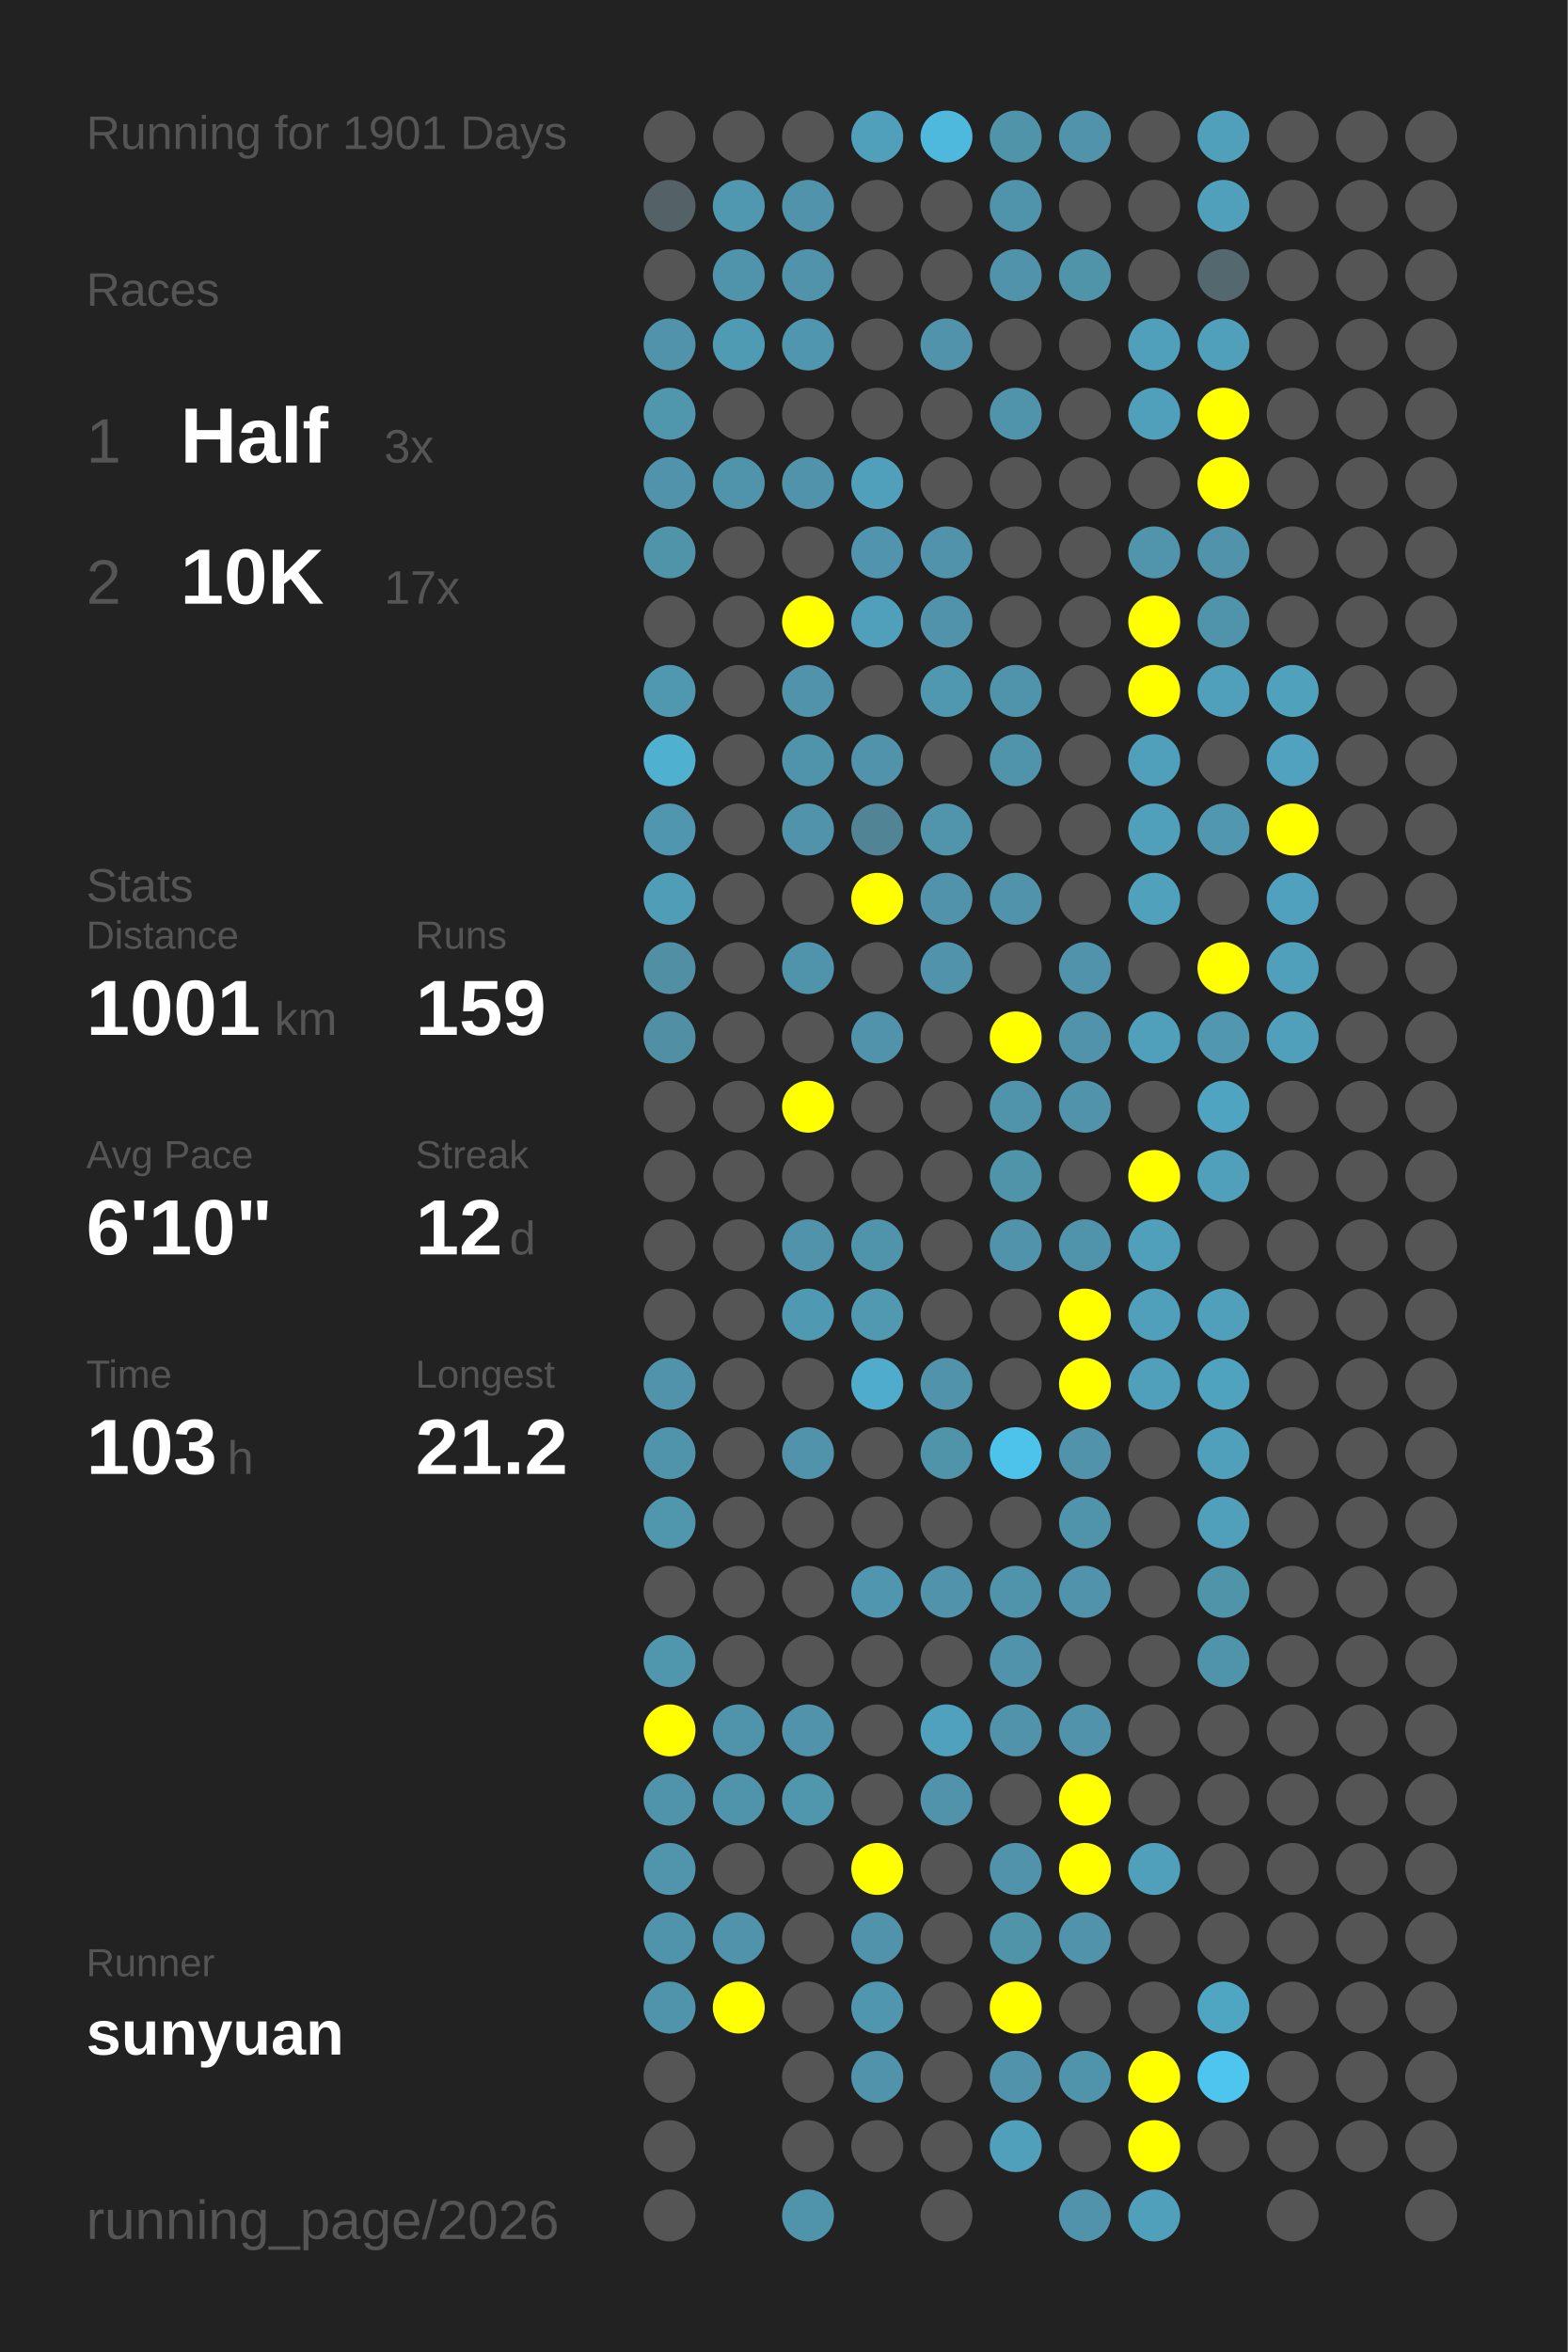
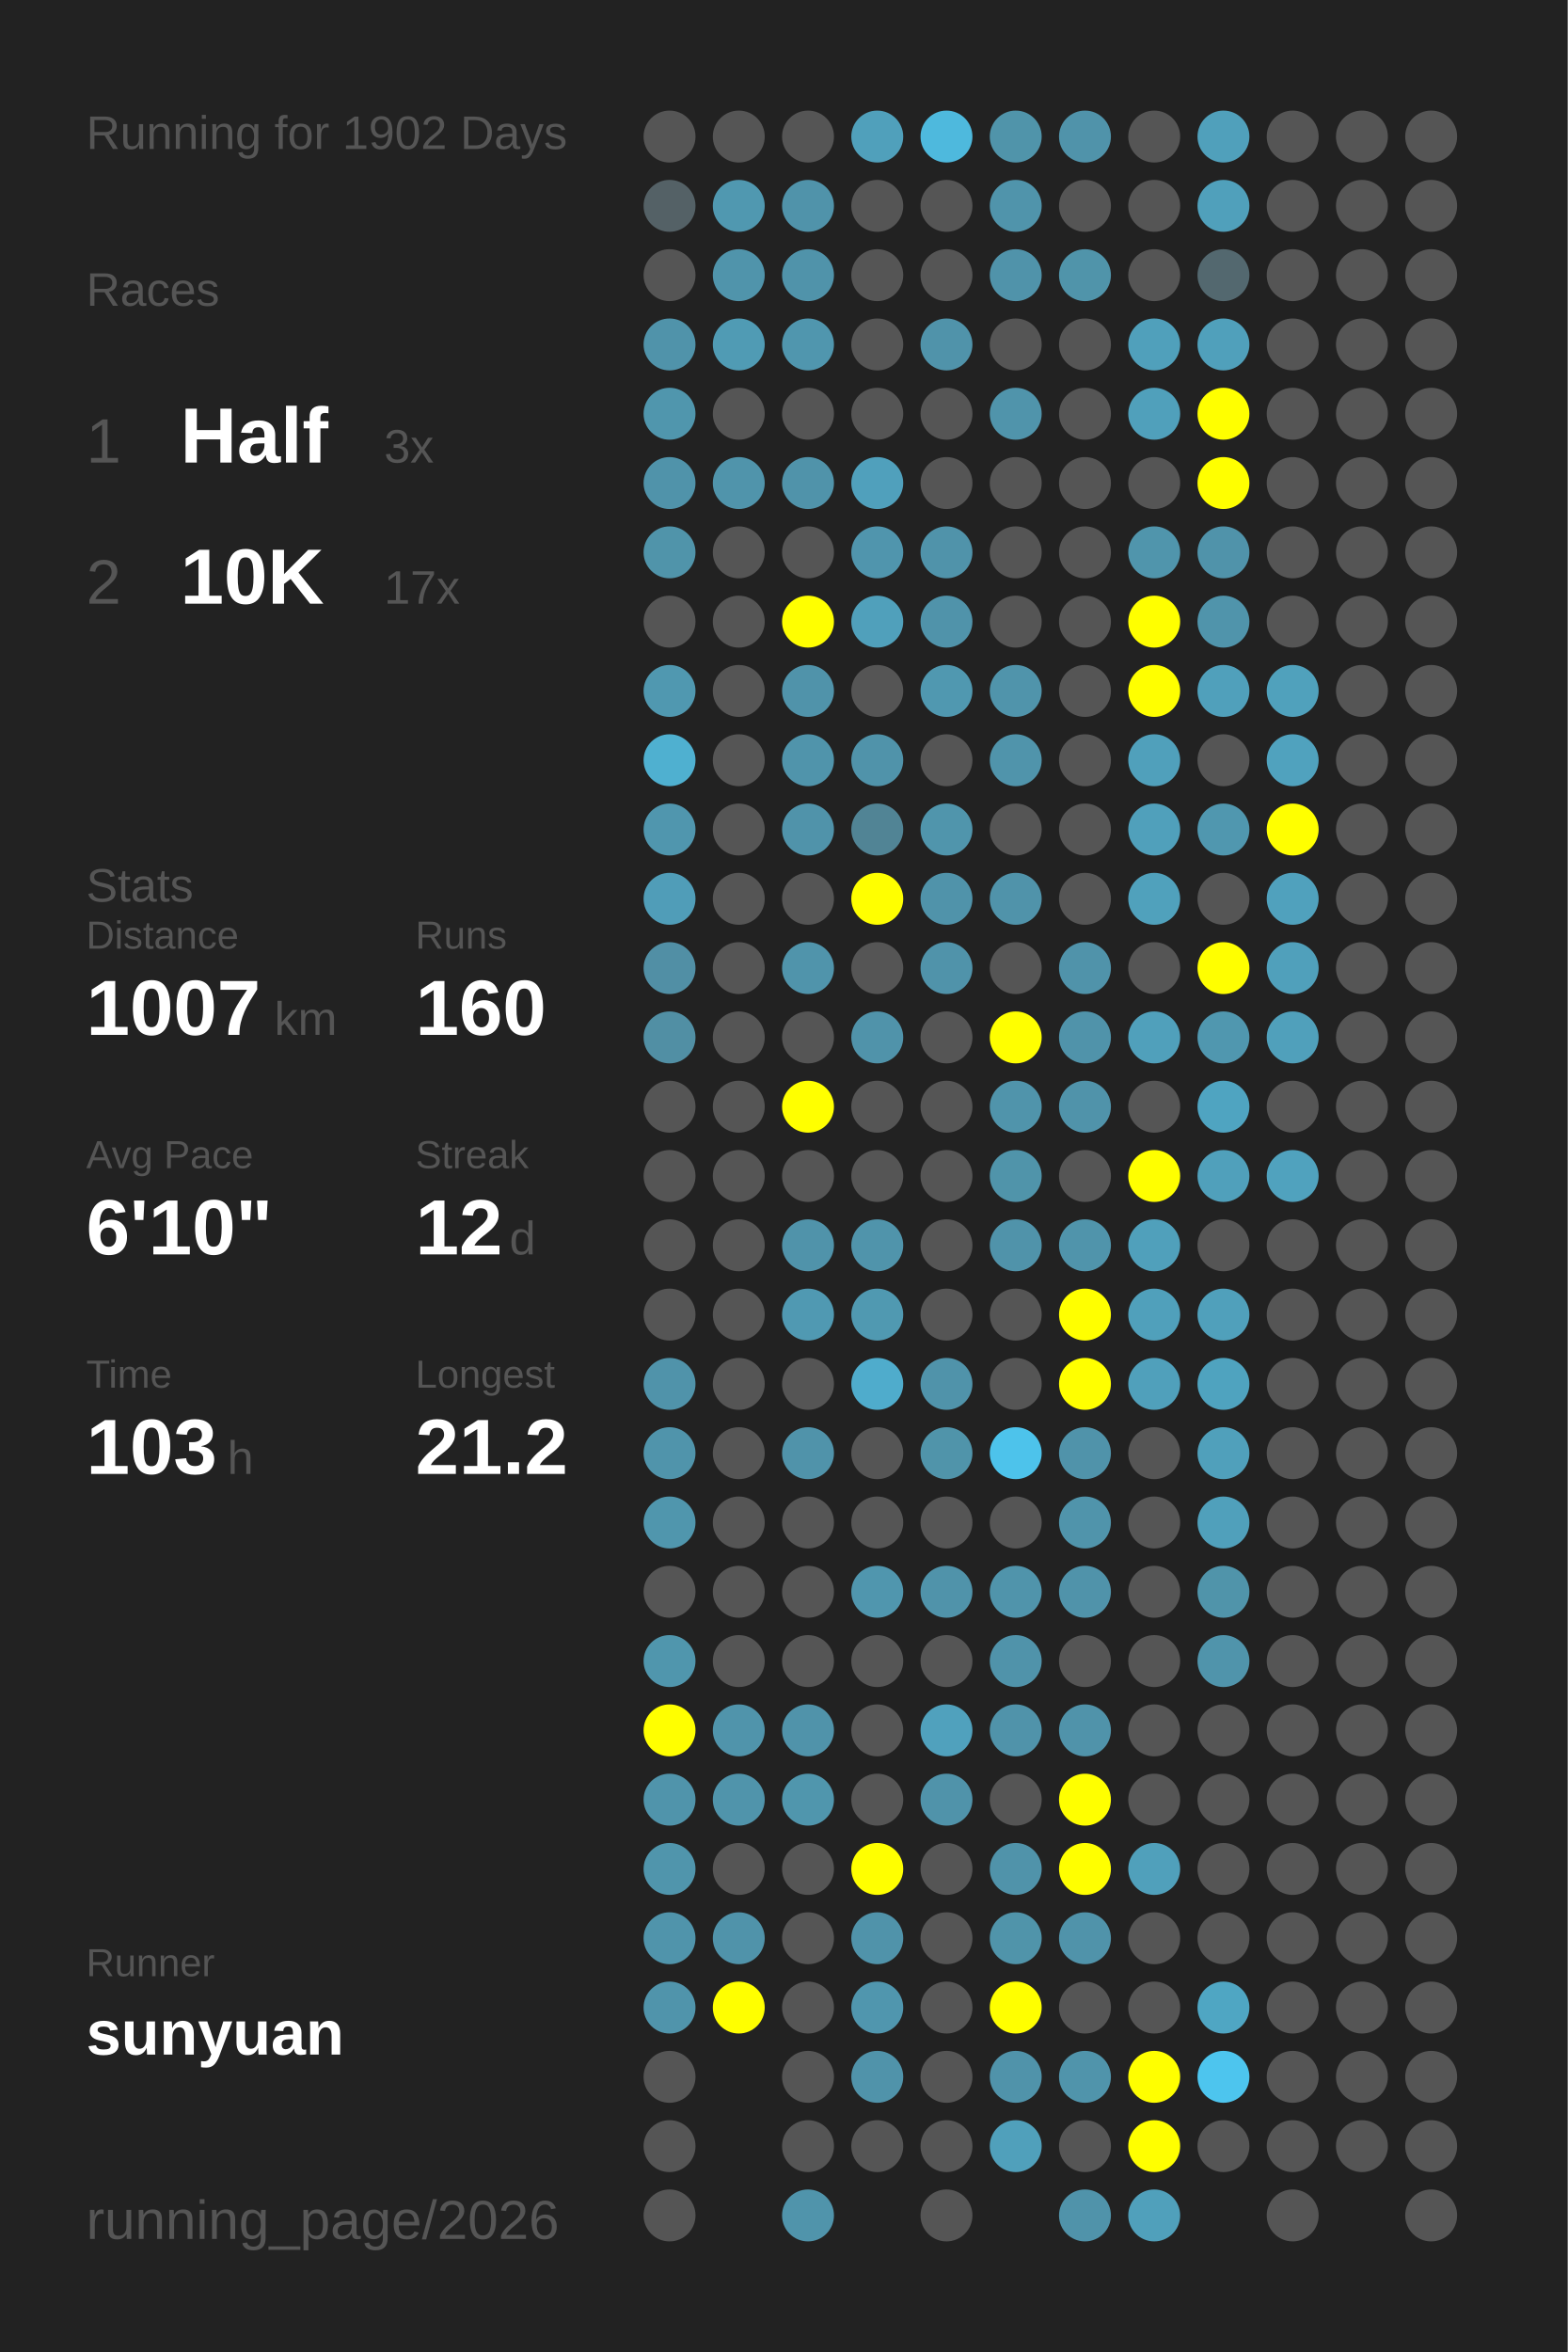
<svg xmlns="http://www.w3.org/2000/svg" baseProfile="full" height="300mm" version="1.1" viewBox="0,0,200,300" width="200mm">
  <defs />
  <rect fill="#222222" height="300" width="200" x="0" y="0" />
-   <text fill="#555555" style="font-size:6px; font-family:Arial;" x="11" y="19">Running for 1901 Days</text>
+   <text fill="#555555" style="font-size:6px; font-family:Arial;" x="11" y="19">Running for 1902 Days</text>
  <text fill="#555555" style="font-size:6px; font-family:Arial;" x="11" y="39">Races</text>
  <text fill="#555555" style="font-size:8px; font-family:Arial;" x="11" y="59">1</text>
  <text fill="#FFFFFF" style="font-size:10px; font-family:Arial; font-weight:bold;" x="23" y="59">Half</text>
  <text fill="#555555" style="font-size:6px; font-family:Arial;" x="49" y="59">3x</text>
  <text fill="#555555" style="font-size:8px; font-family:Arial;" x="11" y="77">2</text>
  <text fill="#FFFFFF" style="font-size:10px; font-family:Arial; font-weight:bold;" x="23" y="77">10K</text>
  <text fill="#555555" style="font-size:6px; font-family:Arial;" x="49" y="77">17x</text>
  <text fill="#555555" style="font-size:6px; font-family:Arial;" x="11" y="115">Stats</text>
  <text fill="#555555" style="font-size:5px; font-family:Arial;" x="11" y="121">Distance</text>
-   <text fill="#FFFFFF" style="font-size:10px; font-family:Arial; font-weight:bold;" x="11" y="132">1001</text>
+   <text fill="#FFFFFF" style="font-size:10px; font-family:Arial; font-weight:bold;" x="11" y="132">1007</text>
  <text fill="#555555" style="font-size:6px; font-family:Arial;" x="35" y="132">km</text>
  <text fill="#555555" style="font-size:5px; font-family:Arial;" x="53" y="121">Runs</text>
-   <text fill="#FFFFFF" style="font-size:10px; font-family:Arial; font-weight:bold;" x="53" y="132">159</text>
+   <text fill="#FFFFFF" style="font-size:10px; font-family:Arial; font-weight:bold;" x="53" y="132">160</text>
  <text fill="#555555" style="font-size:5px; font-family:Arial;" x="11" y="149">Avg Pace</text>
  <text fill="#FFFFFF" style="font-size:10px; font-family:Arial; font-weight:bold;" x="11" y="160">6'10"</text>
  <text fill="#555555" style="font-size:5px; font-family:Arial;" x="53" y="149">Streak</text>
  <text fill="#FFFFFF" style="font-size:10px; font-family:Arial; font-weight:bold;" x="53" y="160">12</text>
  <text fill="#555555" style="font-size:6px; font-family:Arial;" x="65" y="160">d</text>
  <text fill="#555555" style="font-size:5px; font-family:Arial;" x="11" y="177">Time</text>
  <text fill="#FFFFFF" style="font-size:10px; font-family:Arial; font-weight:bold;" x="11" y="188">103</text>
  <text fill="#555555" style="font-size:6px; font-family:Arial;" x="29" y="188">h</text>
  <text fill="#555555" style="font-size:5px; font-family:Arial;" x="53" y="177">Longest</text>
  <text fill="#FFFFFF" style="font-size:10px; font-family:Arial; font-weight:bold;" x="53" y="188">21.2</text>
  <text fill="#555555" style="font-size:5px; font-family:Arial;" x="11" y="252.065">Runner</text>
  <text fill="#FFFFFF" style="font-size:8px; font-family:Arial; font-weight:bold;" x="11" y="262.065">sunyuan</text>
  <text fill="#555555" style="font-size:7px; font-family:Arial;" x="11" y="285.581">running_page/2026</text>
  <circle cx="85.417" cy="17.419" fill="#555555" r="3.312" />
  <circle cx="85.417" cy="26.258" fill="#546166" r="3.312" />
  <circle cx="85.417" cy="35.097" fill="#555555" r="3.312" />
  <circle cx="85.417" cy="43.935" fill="#5093aa" r="3.312" />
  <circle cx="85.417" cy="52.774" fill="#5096ad" r="3.312" />
  <circle cx="85.417" cy="61.613" fill="#5093aa" r="3.312" />
  <circle cx="85.417" cy="70.452" fill="#5094aa" r="3.312" />
  <circle cx="85.417" cy="79.29" fill="#555555" r="3.312" />
  <circle cx="85.417" cy="88.129" fill="#5098b0" r="3.312" />
  <circle cx="85.417" cy="96.968" fill="#4fb0d0" r="3.312" />
  <circle cx="85.417" cy="105.806" fill="#5096ae" r="3.312" />
  <circle cx="85.417" cy="114.645" fill="#509db8" r="3.312" />
  <circle cx="85.417" cy="123.484" fill="#518fa5" r="3.312" />
  <circle cx="85.417" cy="132.323" fill="#518fa4" r="3.312" />
  <circle cx="85.417" cy="141.161" fill="#555555" r="3.312" />
  <circle cx="85.417" cy="150" fill="#555555" r="3.312" />
  <circle cx="85.417" cy="158.839" fill="#555555" r="3.312" />
  <circle cx="85.417" cy="167.677" fill="#555555" r="3.312" />
  <circle cx="85.417" cy="176.516" fill="#5093aa" r="3.312" />
  <circle cx="85.417" cy="185.355" fill="#5094ab" r="3.312" />
  <circle cx="85.417" cy="194.194" fill="#5096ad" r="3.312" />
  <circle cx="85.417" cy="203.032" fill="#555555" r="3.312" />
  <circle cx="85.417" cy="211.871" fill="#5096ad" r="3.312" />
  <circle cx="85.417" cy="220.71" fill="#FFFF00" r="3.312" />
  <circle cx="85.417" cy="229.548" fill="#5094ab" r="3.312" />
  <circle cx="85.417" cy="238.387" fill="#5095ac" r="3.312" />
  <circle cx="85.417" cy="247.226" fill="#5094ab" r="3.312" />
  <circle cx="85.417" cy="256.065" fill="#5094ab" r="3.312" />
  <circle cx="85.417" cy="264.903" fill="#555555" r="3.312" />
  <circle cx="85.417" cy="273.742" fill="#555555" r="3.312" />
  <circle cx="85.417" cy="282.581" fill="#555555" r="3.312" />
  <circle cx="94.25" cy="17.419" fill="#555555" r="3.312" />
  <circle cx="94.25" cy="26.258" fill="#5098b0" r="3.312" />
  <circle cx="94.25" cy="35.097" fill="#5094ab" r="3.312" />
  <circle cx="94.25" cy="43.935" fill="#509bb4" r="3.312" />
  <circle cx="94.25" cy="52.774" fill="#555555" r="3.312" />
  <circle cx="94.25" cy="61.613" fill="#5094ab" r="3.312" />
  <circle cx="94.25" cy="70.452" fill="#555555" r="3.312" />
  <circle cx="94.25" cy="79.29" fill="#555555" r="3.312" />
  <circle cx="94.25" cy="88.129" fill="#555555" r="3.312" />
  <circle cx="94.25" cy="96.968" fill="#555555" r="3.312" />
  <circle cx="94.25" cy="105.806" fill="#555555" r="3.312" />
  <circle cx="94.25" cy="114.645" fill="#555555" r="3.312" />
  <circle cx="94.25" cy="123.484" fill="#555555" r="3.312" />
  <circle cx="94.25" cy="132.323" fill="#555555" r="3.312" />
  <circle cx="94.25" cy="141.161" fill="#555555" r="3.312" />
  <circle cx="94.25" cy="150" fill="#555555" r="3.312" />
  <circle cx="94.25" cy="158.839" fill="#555555" r="3.312" />
  <circle cx="94.25" cy="167.677" fill="#555555" r="3.312" />
  <circle cx="94.25" cy="176.516" fill="#555555" r="3.312" />
  <circle cx="94.25" cy="185.355" fill="#555555" r="3.312" />
  <circle cx="94.25" cy="194.194" fill="#555555" r="3.312" />
  <circle cx="94.25" cy="203.032" fill="#555555" r="3.312" />
  <circle cx="94.25" cy="211.871" fill="#555555" r="3.312" />
  <circle cx="94.25" cy="220.71" fill="#5094ab" r="3.312" />
  <circle cx="94.25" cy="229.548" fill="#5094ab" r="3.312" />
  <circle cx="94.25" cy="238.387" fill="#555555" r="3.312" />
  <circle cx="94.25" cy="247.226" fill="#5093aa" r="3.312" />
  <circle cx="94.25" cy="256.065" fill="#FFFF00" r="3.312" />
  <circle cx="103.083" cy="17.419" fill="#555555" r="3.312" />
  <circle cx="103.083" cy="26.258" fill="#5093aa" r="3.312" />
  <circle cx="103.083" cy="35.097" fill="#5093aa" r="3.312" />
  <circle cx="103.083" cy="43.935" fill="#5096ae" r="3.312" />
  <circle cx="103.083" cy="52.774" fill="#555555" r="3.312" />
  <circle cx="103.083" cy="61.613" fill="#5093aa" r="3.312" />
  <circle cx="103.083" cy="70.452" fill="#555555" r="3.312" />
  <circle cx="103.083" cy="79.29" fill="#FFFF00" r="3.312" />
  <circle cx="103.083" cy="88.129" fill="#5093aa" r="3.312" />
  <circle cx="103.083" cy="96.968" fill="#5094ab" r="3.312" />
  <circle cx="103.083" cy="105.806" fill="#5093aa" r="3.312" />
  <circle cx="103.083" cy="114.645" fill="#555555" r="3.312" />
  <circle cx="103.083" cy="123.484" fill="#5094ab" r="3.312" />
  <circle cx="103.083" cy="132.323" fill="#555555" r="3.312" />
  <circle cx="103.083" cy="141.161" fill="#FFFF00" r="3.312" />
  <circle cx="103.083" cy="150" fill="#555555" r="3.312" />
  <circle cx="103.083" cy="158.839" fill="#5093aa" r="3.312" />
  <circle cx="103.083" cy="167.677" fill="#5099b2" r="3.312" />
  <circle cx="103.083" cy="176.516" fill="#555555" r="3.312" />
  <circle cx="103.083" cy="185.355" fill="#5093aa" r="3.312" />
  <circle cx="103.083" cy="194.194" fill="#555555" r="3.312" />
  <circle cx="103.083" cy="203.032" fill="#555555" r="3.312" />
  <circle cx="103.083" cy="211.871" fill="#555555" r="3.312" />
  <circle cx="103.083" cy="220.71" fill="#5093aa" r="3.312" />
  <circle cx="103.083" cy="229.548" fill="#5096ad" r="3.312" />
  <circle cx="103.083" cy="238.387" fill="#555555" r="3.312" />
  <circle cx="103.083" cy="247.226" fill="#555555" r="3.312" />
  <circle cx="103.083" cy="256.065" fill="#555555" r="3.312" />
  <circle cx="103.083" cy="264.903" fill="#555555" r="3.312" />
  <circle cx="103.083" cy="273.742" fill="#555555" r="3.312" />
  <circle cx="103.083" cy="282.581" fill="#5094ab" r="3.312" />
  <circle cx="111.917" cy="17.419" fill="#50a0bb" r="3.312" />
  <circle cx="111.917" cy="26.258" fill="#555555" r="3.312" />
  <circle cx="111.917" cy="35.097" fill="#555555" r="3.312" />
  <circle cx="111.917" cy="43.935" fill="#555555" r="3.312" />
  <circle cx="111.917" cy="52.774" fill="#555555" r="3.312" />
  <circle cx="111.917" cy="61.613" fill="#50a0bc" r="3.312" />
  <circle cx="111.917" cy="70.452" fill="#5095ad" r="3.312" />
  <circle cx="111.917" cy="79.29" fill="#50a0bb" r="3.312" />
  <circle cx="111.917" cy="88.129" fill="#555555" r="3.312" />
  <circle cx="111.917" cy="96.968" fill="#5093aa" r="3.312" />
  <circle cx="111.917" cy="105.806" fill="#518495" r="3.312" />
  <circle cx="111.917" cy="114.645" fill="#FFFF00" r="3.312" />
  <circle cx="111.917" cy="123.484" fill="#555555" r="3.312" />
  <circle cx="111.917" cy="132.323" fill="#5093aa" r="3.312" />
  <circle cx="111.917" cy="141.161" fill="#555555" r="3.312" />
  <circle cx="111.917" cy="150" fill="#555555" r="3.312" />
  <circle cx="111.917" cy="158.839" fill="#5094ab" r="3.312" />
  <circle cx="111.917" cy="167.677" fill="#5099b1" r="3.312" />
  <circle cx="111.917" cy="176.516" fill="#4faccc" r="3.312" />
  <circle cx="111.917" cy="185.355" fill="#555555" r="3.312" />
  <circle cx="111.917" cy="194.194" fill="#555555" r="3.312" />
  <circle cx="111.917" cy="203.032" fill="#5096ae" r="3.312" />
  <circle cx="111.917" cy="211.871" fill="#555555" r="3.312" />
  <circle cx="111.917" cy="220.71" fill="#555555" r="3.312" />
  <circle cx="111.917" cy="229.548" fill="#555555" r="3.312" />
  <circle cx="111.917" cy="238.387" fill="#FFFF00" r="3.312" />
  <circle cx="111.917" cy="247.226" fill="#5093aa" r="3.312" />
  <circle cx="111.917" cy="256.065" fill="#5096ae" r="3.312" />
  <circle cx="111.917" cy="264.903" fill="#5093aa" r="3.312" />
  <circle cx="111.917" cy="273.742" fill="#555555" r="3.312" />
  <circle cx="120.75" cy="17.419" fill="#4eb9dd" r="3.312" />
  <circle cx="120.75" cy="26.258" fill="#555555" r="3.312" />
  <circle cx="120.75" cy="35.097" fill="#555555" r="3.312" />
  <circle cx="120.75" cy="43.935" fill="#5093aa" r="3.312" />
  <circle cx="120.75" cy="52.774" fill="#555555" r="3.312" />
  <circle cx="120.75" cy="61.613" fill="#555555" r="3.312" />
  <circle cx="120.75" cy="70.452" fill="#5093aa" r="3.312" />
  <circle cx="120.75" cy="79.29" fill="#5093aa" r="3.312" />
  <circle cx="120.75" cy="88.129" fill="#5098b0" r="3.312" />
  <circle cx="120.75" cy="96.968" fill="#555555" r="3.312" />
  <circle cx="120.75" cy="105.806" fill="#5095ac" r="3.312" />
  <circle cx="120.75" cy="114.645" fill="#5093aa" r="3.312" />
  <circle cx="120.75" cy="123.484" fill="#5093aa" r="3.312" />
  <circle cx="120.75" cy="132.323" fill="#555555" r="3.312" />
  <circle cx="120.75" cy="141.161" fill="#555555" r="3.312" />
  <circle cx="120.75" cy="150" fill="#555555" r="3.312" />
  <circle cx="120.75" cy="158.839" fill="#555555" r="3.312" />
  <circle cx="120.75" cy="167.677" fill="#555555" r="3.312" />
  <circle cx="120.75" cy="176.516" fill="#5093aa" r="3.312" />
  <circle cx="120.75" cy="185.355" fill="#5094aa" r="3.312" />
  <circle cx="120.75" cy="194.194" fill="#555555" r="3.312" />
  <circle cx="120.75" cy="203.032" fill="#5093aa" r="3.312" />
  <circle cx="120.75" cy="211.871" fill="#555555" r="3.312" />
  <circle cx="120.75" cy="220.71" fill="#50a1bd" r="3.312" />
  <circle cx="120.75" cy="229.548" fill="#5093aa" r="3.312" />
  <circle cx="120.75" cy="238.387" fill="#555555" r="3.312" />
  <circle cx="120.75" cy="247.226" fill="#555555" r="3.312" />
  <circle cx="120.75" cy="256.065" fill="#555555" r="3.312" />
  <circle cx="120.75" cy="264.903" fill="#555555" r="3.312" />
  <circle cx="120.75" cy="273.742" fill="#555555" r="3.312" />
  <circle cx="120.75" cy="282.581" fill="#555555" r="3.312" />
  <circle cx="129.583" cy="17.419" fill="#5094aa" r="3.312" />
  <circle cx="129.583" cy="26.258" fill="#5094ab" r="3.312" />
  <circle cx="129.583" cy="35.097" fill="#5093aa" r="3.312" />
  <circle cx="129.583" cy="43.935" fill="#555555" r="3.312" />
  <circle cx="129.583" cy="52.774" fill="#5094ab" r="3.312" />
  <circle cx="129.583" cy="61.613" fill="#555555" r="3.312" />
  <circle cx="129.583" cy="70.452" fill="#555555" r="3.312" />
  <circle cx="129.583" cy="79.29" fill="#555555" r="3.312" />
  <circle cx="129.583" cy="88.129" fill="#5094ab" r="3.312" />
  <circle cx="129.583" cy="96.968" fill="#5094ab" r="3.312" />
  <circle cx="129.583" cy="105.806" fill="#555555" r="3.312" />
  <circle cx="129.583" cy="114.645" fill="#5093aa" r="3.312" />
  <circle cx="129.583" cy="123.484" fill="#555555" r="3.312" />
  <circle cx="129.583" cy="132.323" fill="#FFFF00" r="3.312" />
  <circle cx="129.583" cy="141.161" fill="#5094ab" r="3.312" />
  <circle cx="129.583" cy="150" fill="#5094aa" r="3.312" />
  <circle cx="129.583" cy="158.839" fill="#5093aa" r="3.312" />
  <circle cx="129.583" cy="167.677" fill="#555555" r="3.312" />
  <circle cx="129.583" cy="176.516" fill="#555555" r="3.312" />
  <circle cx="129.583" cy="185.355" fill="#4dc3eb" r="3.312" />
  <circle cx="129.583" cy="194.194" fill="#555555" r="3.312" />
  <circle cx="129.583" cy="203.032" fill="#5094ab" r="3.312" />
  <circle cx="129.583" cy="211.871" fill="#5093aa" r="3.312" />
  <circle cx="129.583" cy="220.71" fill="#5093aa" r="3.312" />
  <circle cx="129.583" cy="229.548" fill="#555555" r="3.312" />
  <circle cx="129.583" cy="238.387" fill="#5093aa" r="3.312" />
  <circle cx="129.583" cy="247.226" fill="#5094aa" r="3.312" />
  <circle cx="129.583" cy="256.065" fill="#FFFF00" r="3.312" />
  <circle cx="129.583" cy="264.903" fill="#5093aa" r="3.312" />
  <circle cx="129.583" cy="273.742" fill="#50a0bb" r="3.312" />
  <circle cx="138.417" cy="17.419" fill="#5093aa" r="3.312" />
  <circle cx="138.417" cy="26.258" fill="#555555" r="3.312" />
  <circle cx="138.417" cy="35.097" fill="#5094aa" r="3.312" />
  <circle cx="138.417" cy="43.935" fill="#555555" r="3.312" />
  <circle cx="138.417" cy="52.774" fill="#555555" r="3.312" />
  <circle cx="138.417" cy="61.613" fill="#555555" r="3.312" />
  <circle cx="138.417" cy="70.452" fill="#555555" r="3.312" />
  <circle cx="138.417" cy="79.29" fill="#555555" r="3.312" />
  <circle cx="138.417" cy="88.129" fill="#555555" r="3.312" />
  <circle cx="138.417" cy="96.968" fill="#555555" r="3.312" />
  <circle cx="138.417" cy="105.806" fill="#555555" r="3.312" />
  <circle cx="138.417" cy="114.645" fill="#555555" r="3.312" />
  <circle cx="138.417" cy="123.484" fill="#5093aa" r="3.312" />
  <circle cx="138.417" cy="132.323" fill="#5093aa" r="3.312" />
  <circle cx="138.417" cy="141.161" fill="#5093aa" r="3.312" />
  <circle cx="138.417" cy="150" fill="#555555" r="3.312" />
  <circle cx="138.417" cy="158.839" fill="#5094ab" r="3.312" />
  <circle cx="138.417" cy="167.677" fill="#FFFF00" r="3.312" />
  <circle cx="138.417" cy="176.516" fill="#FFFF00" r="3.312" />
  <circle cx="138.417" cy="185.355" fill="#5093aa" r="3.312" />
  <circle cx="138.417" cy="194.194" fill="#5094ab" r="3.312" />
  <circle cx="138.417" cy="203.032" fill="#5093aa" r="3.312" />
  <circle cx="138.417" cy="211.871" fill="#555555" r="3.312" />
  <circle cx="138.417" cy="220.71" fill="#5093aa" r="3.312" />
  <circle cx="138.417" cy="229.548" fill="#FFFF00" r="3.312" />
  <circle cx="138.417" cy="238.387" fill="#FFFF00" r="3.312" />
  <circle cx="138.417" cy="247.226" fill="#5093aa" r="3.312" />
  <circle cx="138.417" cy="256.065" fill="#555555" r="3.312" />
  <circle cx="138.417" cy="264.903" fill="#5094ab" r="3.312" />
  <circle cx="138.417" cy="273.742" fill="#555555" r="3.312" />
  <circle cx="138.417" cy="282.581" fill="#5093aa" r="3.312" />
  <circle cx="147.25" cy="17.419" fill="#555555" r="3.312" />
  <circle cx="147.25" cy="26.258" fill="#555555" r="3.312" />
  <circle cx="147.25" cy="35.097" fill="#555555" r="3.312" />
  <circle cx="147.25" cy="43.935" fill="#50a0bb" r="3.312" />
  <circle cx="147.25" cy="52.774" fill="#50a0bb" r="3.312" />
  <circle cx="147.25" cy="61.613" fill="#555555" r="3.312" />
  <circle cx="147.25" cy="70.452" fill="#5095ac" r="3.312" />
  <circle cx="147.25" cy="79.29" fill="#FFFF00" r="3.312" />
  <circle cx="147.25" cy="88.129" fill="#FFFF00" r="3.312" />
  <circle cx="147.25" cy="96.968" fill="#50a0bb" r="3.312" />
  <circle cx="147.25" cy="105.806" fill="#50a0bb" r="3.312" />
  <circle cx="147.25" cy="114.645" fill="#50a1bc" r="3.312" />
  <circle cx="147.25" cy="123.484" fill="#555555" r="3.312" />
  <circle cx="147.25" cy="132.323" fill="#50a0bb" r="3.312" />
  <circle cx="147.25" cy="141.161" fill="#555555" r="3.312" />
  <circle cx="147.25" cy="150" fill="#FFFF00" r="3.312" />
  <circle cx="147.25" cy="158.839" fill="#50a0bb" r="3.312" />
  <circle cx="147.25" cy="167.677" fill="#50a0bb" r="3.312" />
  <circle cx="147.25" cy="176.516" fill="#50a0bb" r="3.312" />
  <circle cx="147.25" cy="185.355" fill="#555555" r="3.312" />
  <circle cx="147.25" cy="194.194" fill="#555555" r="3.312" />
  <circle cx="147.25" cy="203.032" fill="#555555" r="3.312" />
  <circle cx="147.25" cy="211.871" fill="#555555" r="3.312" />
  <circle cx="147.25" cy="220.71" fill="#555555" r="3.312" />
  <circle cx="147.25" cy="229.548" fill="#555555" r="3.312" />
  <circle cx="147.25" cy="238.387" fill="#50a0bb" r="3.312" />
  <circle cx="147.25" cy="247.226" fill="#555555" r="3.312" />
  <circle cx="147.25" cy="256.065" fill="#555555" r="3.312" />
  <circle cx="147.25" cy="264.903" fill="#FFFF00" r="3.312" />
  <circle cx="147.25" cy="273.742" fill="#FFFF00" r="3.312" />
  <circle cx="147.25" cy="282.581" fill="#50a0bb" r="3.312" />
  <circle cx="156.083" cy="17.419" fill="#50a0bb" r="3.312" />
  <circle cx="156.083" cy="26.258" fill="#50a0bb" r="3.312" />
  <circle cx="156.083" cy="35.097" fill="#53686f" r="3.312" />
  <circle cx="156.083" cy="43.935" fill="#50a0bb" r="3.312" />
  <circle cx="156.083" cy="52.774" fill="#FFFF00" r="3.312" />
  <circle cx="156.083" cy="61.613" fill="#FFFF00" r="3.312" />
  <circle cx="156.083" cy="70.452" fill="#5093aa" r="3.312" />
  <circle cx="156.083" cy="79.29" fill="#5094ab" r="3.312" />
  <circle cx="156.083" cy="88.129" fill="#50a0bb" r="3.312" />
  <circle cx="156.083" cy="96.968" fill="#555555" r="3.312" />
  <circle cx="156.083" cy="105.806" fill="#5097af" r="3.312" />
  <circle cx="156.083" cy="114.645" fill="#555555" r="3.312" />
  <circle cx="156.083" cy="123.484" fill="#FFFF00" r="3.312" />
  <circle cx="156.083" cy="132.323" fill="#5097af" r="3.312" />
  <circle cx="156.083" cy="141.161" fill="#4fa4c1" r="3.312" />
  <circle cx="156.083" cy="150" fill="#50a0bb" r="3.312" />
  <circle cx="156.083" cy="158.839" fill="#555555" r="3.312" />
  <circle cx="156.083" cy="167.677" fill="#50a0bb" r="3.312" />
  <circle cx="156.083" cy="176.516" fill="#4fa3bf" r="3.312" />
  <circle cx="156.083" cy="185.355" fill="#50a0bb" r="3.312" />
  <circle cx="156.083" cy="194.194" fill="#50a0bb" r="3.312" />
  <circle cx="156.083" cy="203.032" fill="#5094aa" r="3.312" />
  <circle cx="156.083" cy="211.871" fill="#5094ab" r="3.312" />
  <circle cx="156.083" cy="220.71" fill="#555555" r="3.312" />
  <circle cx="156.083" cy="229.548" fill="#555555" r="3.312" />
  <circle cx="156.083" cy="238.387" fill="#555555" r="3.312" />
  <circle cx="156.083" cy="247.226" fill="#555555" r="3.312" />
  <circle cx="156.083" cy="256.065" fill="#4fa6c3" r="3.312" />
  <circle cx="156.083" cy="264.903" fill="#4dc5ee" r="3.312" />
  <circle cx="156.083" cy="273.742" fill="#555555" r="3.312" />
  <circle cx="164.917" cy="17.419" fill="#555555" r="3.312" />
  <circle cx="164.917" cy="26.258" fill="#555555" r="3.312" />
  <circle cx="164.917" cy="35.097" fill="#555555" r="3.312" />
  <circle cx="164.917" cy="43.935" fill="#555555" r="3.312" />
  <circle cx="164.917" cy="52.774" fill="#555555" r="3.312" />
  <circle cx="164.917" cy="61.613" fill="#555555" r="3.312" />
  <circle cx="164.917" cy="70.452" fill="#555555" r="3.312" />
  <circle cx="164.917" cy="79.29" fill="#555555" r="3.312" />
  <circle cx="164.917" cy="88.129" fill="#50a1bc" r="3.312" />
  <circle cx="164.917" cy="96.968" fill="#50a2be" r="3.312" />
  <circle cx="164.917" cy="105.806" fill="#FFFF00" r="3.312" />
  <circle cx="164.917" cy="114.645" fill="#50a1bd" r="3.312" />
  <circle cx="164.917" cy="123.484" fill="#50a0bb" r="3.312" />
  <circle cx="164.917" cy="132.323" fill="#50a0bb" r="3.312" />
  <circle cx="164.917" cy="141.161" fill="#555555" r="3.312" />
-   <circle cx="164.917" cy="150" fill="#555555" r="3.312" />
+   <circle cx="164.917" cy="150" fill="#50a2be" r="3.312" />
  <circle cx="164.917" cy="158.839" fill="#555555" r="3.312" />
  <circle cx="164.917" cy="167.677" fill="#555555" r="3.312" />
  <circle cx="164.917" cy="176.516" fill="#555555" r="3.312" />
  <circle cx="164.917" cy="185.355" fill="#555555" r="3.312" />
  <circle cx="164.917" cy="194.194" fill="#555555" r="3.312" />
  <circle cx="164.917" cy="203.032" fill="#555555" r="3.312" />
  <circle cx="164.917" cy="211.871" fill="#555555" r="3.312" />
  <circle cx="164.917" cy="220.71" fill="#555555" r="3.312" />
  <circle cx="164.917" cy="229.548" fill="#555555" r="3.312" />
  <circle cx="164.917" cy="238.387" fill="#555555" r="3.312" />
  <circle cx="164.917" cy="247.226" fill="#555555" r="3.312" />
  <circle cx="164.917" cy="256.065" fill="#555555" r="3.312" />
  <circle cx="164.917" cy="264.903" fill="#555555" r="3.312" />
  <circle cx="164.917" cy="273.742" fill="#555555" r="3.312" />
  <circle cx="164.917" cy="282.581" fill="#555555" r="3.312" />
  <circle cx="173.75" cy="17.419" fill="#555555" r="3.312" />
  <circle cx="173.75" cy="26.258" fill="#555555" r="3.312" />
  <circle cx="173.75" cy="35.097" fill="#555555" r="3.312" />
  <circle cx="173.75" cy="43.935" fill="#555555" r="3.312" />
  <circle cx="173.75" cy="52.774" fill="#555555" r="3.312" />
  <circle cx="173.75" cy="61.613" fill="#555555" r="3.312" />
  <circle cx="173.75" cy="70.452" fill="#555555" r="3.312" />
  <circle cx="173.75" cy="79.29" fill="#555555" r="3.312" />
  <circle cx="173.75" cy="88.129" fill="#555555" r="3.312" />
  <circle cx="173.75" cy="96.968" fill="#555555" r="3.312" />
  <circle cx="173.75" cy="105.806" fill="#555555" r="3.312" />
  <circle cx="173.75" cy="114.645" fill="#555555" r="3.312" />
  <circle cx="173.75" cy="123.484" fill="#555555" r="3.312" />
  <circle cx="173.75" cy="132.323" fill="#555555" r="3.312" />
  <circle cx="173.75" cy="141.161" fill="#555555" r="3.312" />
  <circle cx="173.75" cy="150" fill="#555555" r="3.312" />
  <circle cx="173.75" cy="158.839" fill="#555555" r="3.312" />
  <circle cx="173.75" cy="167.677" fill="#555555" r="3.312" />
  <circle cx="173.75" cy="176.516" fill="#555555" r="3.312" />
  <circle cx="173.75" cy="185.355" fill="#555555" r="3.312" />
  <circle cx="173.75" cy="194.194" fill="#555555" r="3.312" />
  <circle cx="173.75" cy="203.032" fill="#555555" r="3.312" />
  <circle cx="173.75" cy="211.871" fill="#555555" r="3.312" />
  <circle cx="173.75" cy="220.71" fill="#555555" r="3.312" />
  <circle cx="173.75" cy="229.548" fill="#555555" r="3.312" />
  <circle cx="173.75" cy="238.387" fill="#555555" r="3.312" />
  <circle cx="173.75" cy="247.226" fill="#555555" r="3.312" />
  <circle cx="173.75" cy="256.065" fill="#555555" r="3.312" />
  <circle cx="173.75" cy="264.903" fill="#555555" r="3.312" />
  <circle cx="173.75" cy="273.742" fill="#555555" r="3.312" />
  <circle cx="182.583" cy="17.419" fill="#555555" r="3.312" />
  <circle cx="182.583" cy="26.258" fill="#555555" r="3.312" />
  <circle cx="182.583" cy="35.097" fill="#555555" r="3.312" />
  <circle cx="182.583" cy="43.935" fill="#555555" r="3.312" />
  <circle cx="182.583" cy="52.774" fill="#555555" r="3.312" />
  <circle cx="182.583" cy="61.613" fill="#555555" r="3.312" />
  <circle cx="182.583" cy="70.452" fill="#555555" r="3.312" />
  <circle cx="182.583" cy="79.29" fill="#555555" r="3.312" />
  <circle cx="182.583" cy="88.129" fill="#555555" r="3.312" />
  <circle cx="182.583" cy="96.968" fill="#555555" r="3.312" />
  <circle cx="182.583" cy="105.806" fill="#555555" r="3.312" />
  <circle cx="182.583" cy="114.645" fill="#555555" r="3.312" />
  <circle cx="182.583" cy="123.484" fill="#555555" r="3.312" />
  <circle cx="182.583" cy="132.323" fill="#555555" r="3.312" />
  <circle cx="182.583" cy="141.161" fill="#555555" r="3.312" />
  <circle cx="182.583" cy="150" fill="#555555" r="3.312" />
  <circle cx="182.583" cy="158.839" fill="#555555" r="3.312" />
  <circle cx="182.583" cy="167.677" fill="#555555" r="3.312" />
  <circle cx="182.583" cy="176.516" fill="#555555" r="3.312" />
  <circle cx="182.583" cy="185.355" fill="#555555" r="3.312" />
  <circle cx="182.583" cy="194.194" fill="#555555" r="3.312" />
  <circle cx="182.583" cy="203.032" fill="#555555" r="3.312" />
  <circle cx="182.583" cy="211.871" fill="#555555" r="3.312" />
  <circle cx="182.583" cy="220.71" fill="#555555" r="3.312" />
  <circle cx="182.583" cy="229.548" fill="#555555" r="3.312" />
  <circle cx="182.583" cy="238.387" fill="#555555" r="3.312" />
  <circle cx="182.583" cy="247.226" fill="#555555" r="3.312" />
  <circle cx="182.583" cy="256.065" fill="#555555" r="3.312" />
  <circle cx="182.583" cy="264.903" fill="#555555" r="3.312" />
  <circle cx="182.583" cy="273.742" fill="#555555" r="3.312" />
  <circle cx="182.583" cy="282.581" fill="#555555" r="3.312" />
</svg>
